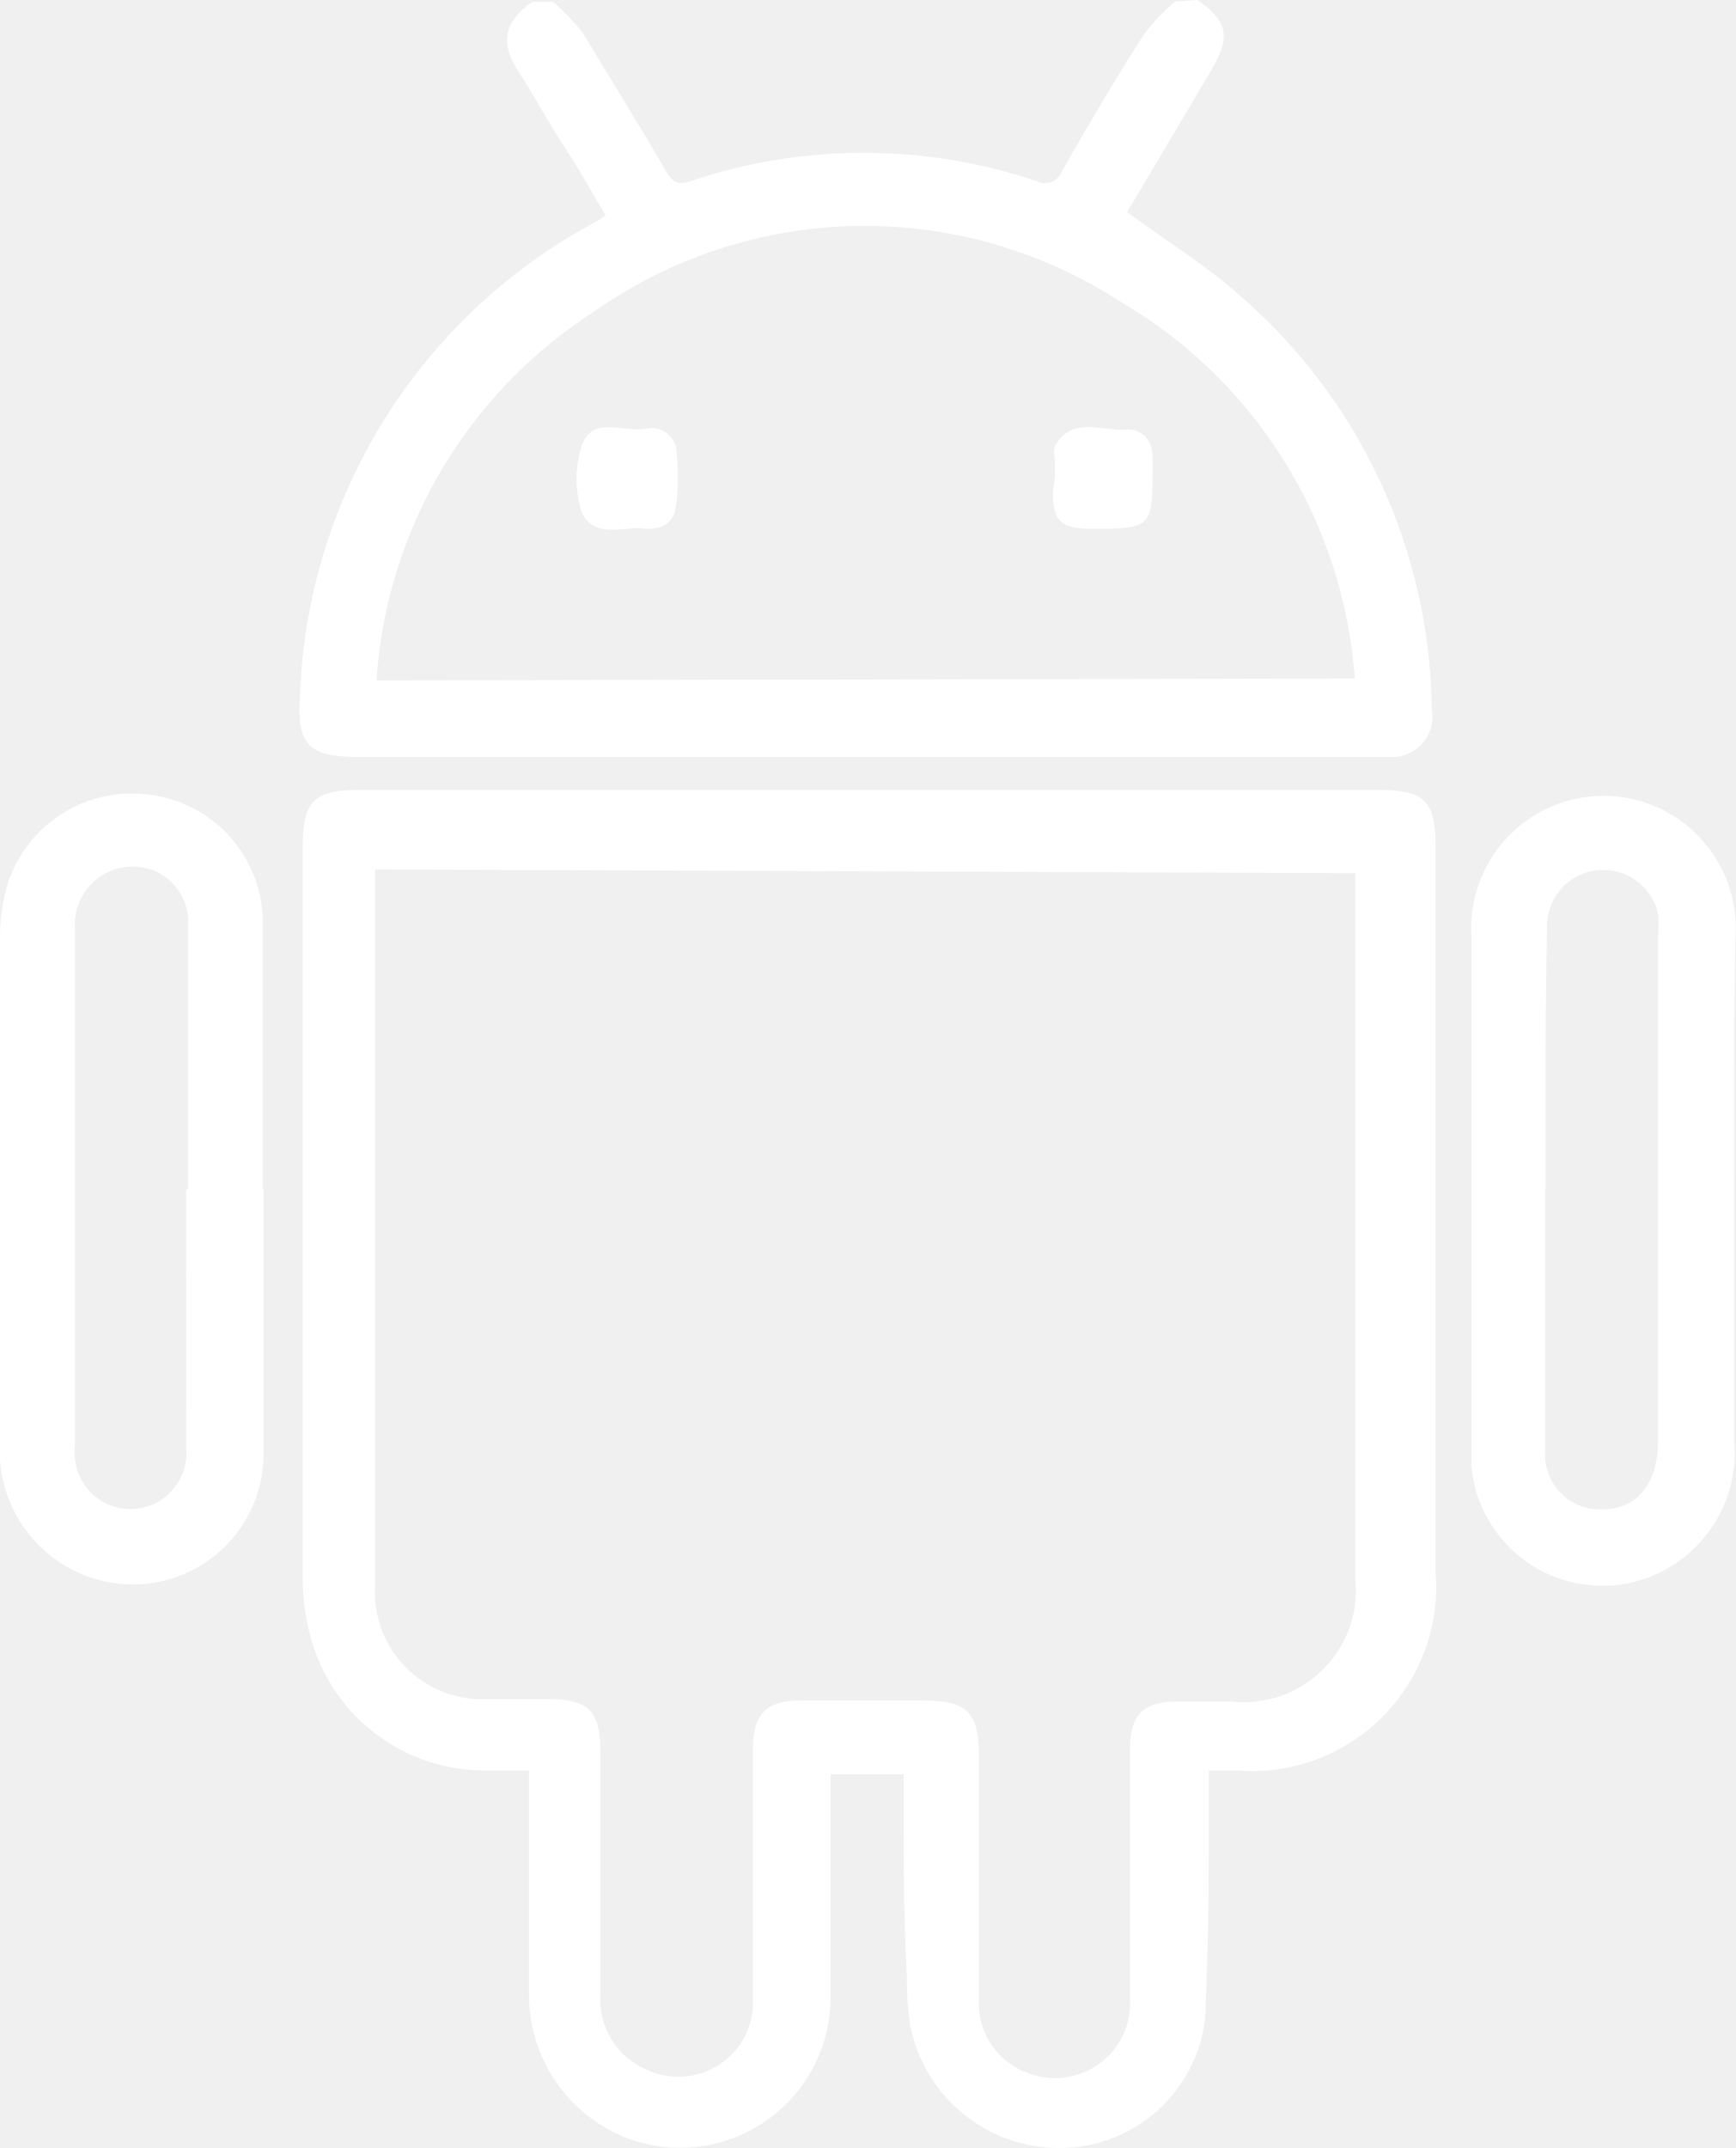
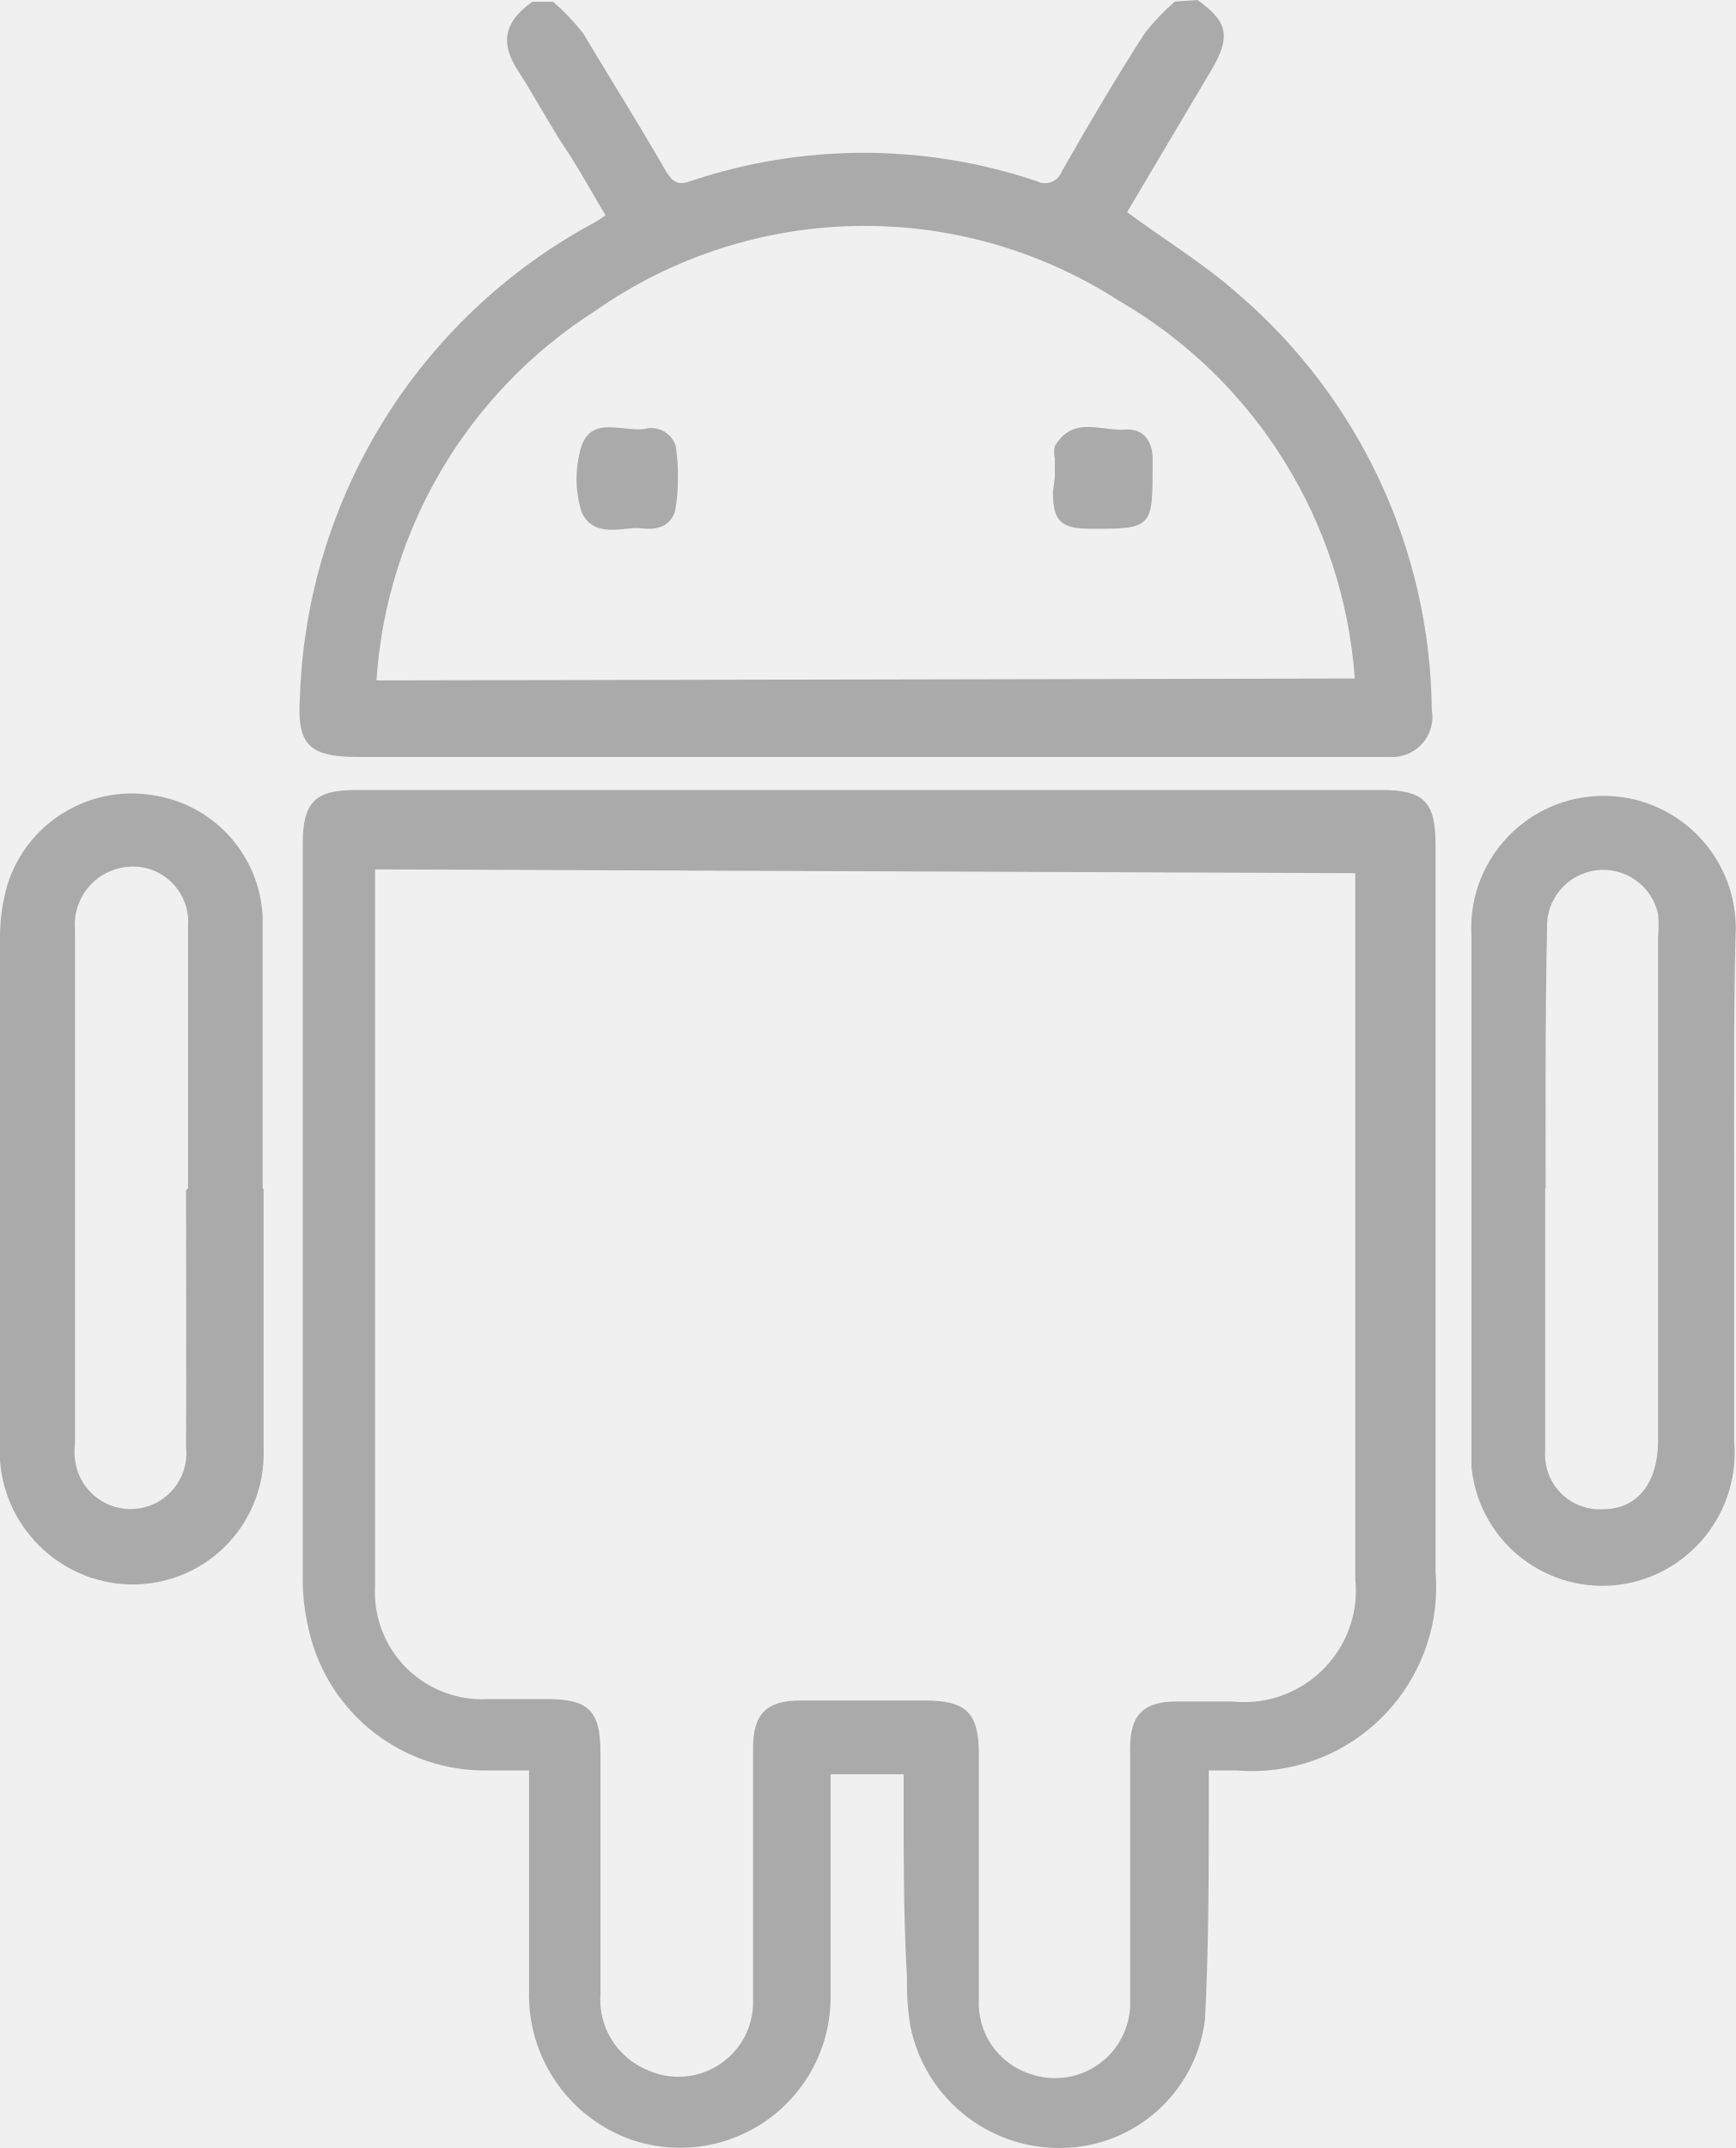
<svg xmlns="http://www.w3.org/2000/svg" viewBox="0 0 356.28 440.86">
  <defs>
-     <style>.cls-1{fill:#fff}</style>
+     <style>.cls-1{fill:#aaa;}</style>
  </defs>
  <g id="android">
-     <path class="cls-1" d="M245.84 0c6.3 4.46 6.88 7.56 2.81 14.45l-17.26 29.09c7.75 5.72 15.9 10.67 22.88 16.88a113.93 113.93 0 0 1 39.67 85.24 8.24 8.24 0 0 1-6.64 9.58 8.33 8.33 0 0 1-2 .12H73.51c-10.18 0-12.61-2.52-11.93-12.51a114.91 114.91 0 0 1 60.13-97 26.09 26.09 0 0 0 2.61-1.65c-2.81-4.65-5.52-9.7-8.34-13.87s-6.3-10.66-9.69-15.9-3.2-9.7 3-14.06h4.27a47.41 47.41 0 0 1 6.11 6.4c5.82 9.7 11.54 18.81 17.07 28.41 1.35 2.23 2.52 2.91 5 2a111.42 111.42 0 0 1 71.08 0 3.69 3.69 0 0 0 5-1.61 3.25 3.25 0 0 0 .18-.43c5.53-9.69 11.25-19.39 17.07-28.41a47.41 47.41 0 0 1 6.11-6.4zm32.29 139.26a97.64 97.64 0 0 0-48.49-77.58 96.39 96.39 0 0 0-107.45 2.13 97.57 97.57 0 0 0-44.9 75.84zM185.52 364.15h-15v45.77A30.91 30.91 0 0 1 129.17 439a31.52 31.52 0 0 1-20.56-30.45v-45.18h-8.53a37 37 0 0 1-36.56-28.32 44.72 44.72 0 0 1-1.36-11.92V173.2c0-8.63 2.52-11.06 11-11.06h210.3c8.83 0 11.25 2.33 11.25 11.25v149.15a37.82 37.82 0 0 1-34.55 40.83 36.58 36.58 0 0 1-6.28 0h-5.72v5.34c0 15.22 0 30.54-.77 45.67a30 30 0 0 1-29.77 26.48 31.15 31.15 0 0 1-30.75-25.12 54.31 54.31 0 0 1-.67-9.7c-.78-13.58-.68-27.83-.68-41.89zM77 178.44v147a22 22 0 0 0 20.68 23.28 22.38 22.38 0 0 0 2.59 0h12c8.63 0 11 2.42 11 11v49.55a15.61 15.61 0 0 0 9.7 15.61 15.32 15.32 0 0 0 21.63-14.45v-51.71c0-7.08 2.91-9.7 9.7-9.7h25.5c8.63 0 11.15 2.52 11.15 11.05v50.33a15.22 15.22 0 0 0 10.48 15.23A15.42 15.42 0 0 0 232 410.21v-51.3c0-7.08 2.81-9.7 9.7-9.7h11.15a23 23 0 0 0 25.38-20.3 23.43 23.43 0 0 0 0-4.81V179.21zM54.11 243.9v53.43A26.85 26.85 0 0 1 24 325a27.44 27.44 0 0 1-24-29.12V192.5a38.7 38.7 0 0 1 1.55-11 26.76 26.76 0 0 1 29.58-18.33 26.47 26.47 0 0 1 22.79 24.92v56zm-15.51 0v-53.83a11.34 11.34 0 0 0-10.44-12.18 11.93 11.93 0 0 0-12.76 13v105.28a12.83 12.83 0 0 0 0 3.39 11.47 11.47 0 1 0 22.79-2.62c.1-17.26 0-35.1 0-52.66zM356 244v51.69a27.33 27.33 0 0 1-20.95 29.09 27 27 0 0 1-32.42-20.31 29.23 29.23 0 0 1-.55-3.35v-109a27.15 27.15 0 1 1 54.21-3.24 25 25 0 0 1 0 3.24c-.39 17.16-.29 34.51-.29 51.88zm-38.79 0v53.92a11.21 11.21 0 0 0 11.93 11.83c7 0 11.25-5.43 11.25-14V192.3a26.91 26.91 0 0 0 0-4.75 11.54 11.54 0 0 0-22.79 3c-.39 17.75-.29 35.59-.29 53.34z" />
-     <path class="cls-1" d="M139.16 98.72a33.23 33.23 0 0 1-.58 6.21c-1.07 3.39-4.07 3.88-7.08 3.49s-9.7 2.33-12.12-3.39a22.78 22.78 0 0 1 0-13.48c2.13-6.21 8.44-2.91 12.9-3.5a5.24 5.24 0 0 1 6.47 3.6.29.29 0 0 1 0 .09 38.82 38.82 0 0 1 .41 6.98zM216.55 98v-3.93a5.37 5.37 0 0 1 0-2.52c3.78-6.4 9.7-2.91 14.93-3.4 3.3 0 5 2.33 5.14 5.63v1.74c0 12.71 0 13.09-12.8 13-6.11 0-7.66-1.65-7.66-7.57z" />
+     <path class="cls-1" d="M245.84,0c6.3,4.46,6.88,7.56,2.81,14.45L231.39,43.54c7.75,5.72,15.9,10.67,22.88,16.88a113.93,113.93,0,0,1,39.67,85.24,8.24,8.24,0,0,1-6.64,9.58,8.33,8.33,0,0,1-2,.12H73.51c-10.18,0-12.61-2.52-11.93-12.51a114.91,114.91,0,0,1,60.13-97,26.09,26.09,0,0,0,2.61-1.65c-2.81-4.65-5.52-9.7-8.34-13.87s-6.3-10.66-9.69-15.9-3.2-9.7,3-14.06h4.27a47.41,47.41,0,0,1,6.11,6.4c5.82,9.7,11.54,18.81,17.07,28.41,1.35,2.23,2.52,2.91,5,2a111.42,111.42,0,0,1,71.08,0,3.69,3.69,0,0,0,5-1.61,3.25,3.25,0,0,0,.18-.43c5.53-9.69,11.25-19.39,17.07-28.41a47.41,47.41,0,0,1,6.11-6.4Zm32.29,139.26a97.64,97.64,0,0,0-48.49-77.58,96.39,96.39,0,0,0-107.45,2.13,97.57,97.57,0,0,0-44.9,75.84Z" />
+     <path class="cls-1" d="M185.52,364.15h-15v45.77A30.91,30.91,0,0,1,129.17,439a31.52,31.52,0,0,1-20.56-30.45V363.37h-8.53a37,37,0,0,1-36.56-28.32,44.72,44.72,0,0,1-1.36-11.92V173.2c0-8.63,2.52-11.06,11-11.06H283.46c8.83,0,11.25,2.33,11.25,11.25V322.54a37.82,37.82,0,0,1-34.55,40.83,36.58,36.58,0,0,1-6.28,0h-5.72v5.34c0,15.22,0,30.54-.77,45.67a30,30,0,0,1-29.77,26.48,31.15,31.15,0,0,1-30.75-25.12,54.31,54.31,0,0,1-.67-9.7C185.42,392.46,185.52,378.21,185.52,364.15ZM77,178.44v147a22,22,0,0,0,20.68,23.28,22.38,22.38,0,0,0,2.59,0h12c8.63,0,11,2.42,11,11v49.55a15.61,15.61,0,0,0,9.7,15.61,15.32,15.32,0,0,0,21.63-14.45V358.72c0-7.08,2.91-9.7,9.7-9.7h25.5c8.63,0,11.15,2.52,11.15,11.05V410.4a15.22,15.22,0,0,0,10.48,15.23A15.42,15.42,0,0,0,232,410.21v-51.3c0-7.08,2.81-9.7,9.7-9.7h11.15a23,23,0,0,0,25.38-20.3,23.43,23.43,0,0,0,0-4.81V179.21Z" />
+     <path class="cls-1" d="M54.11,243.9v53.43A26.85,26.85,0,0,1,24,325,27.44,27.44,0,0,1,0,295.88V192.5a38.7,38.7,0,0,1,1.55-11,26.76,26.76,0,0,1,29.58-18.33,26.47,26.47,0,0,1,22.79,24.92v56Zm-15.51,0V190.07a11.34,11.34,0,0,0-10.44-12.18,11.93,11.93,0,0,0-12.76,13c0,.05,0,.1,0,.15V296.17a12.83,12.83,0,0,0,0,3.39,11.47,11.47,0,1,0,22.79-2.62c.1-17.26,0-35.1,0-52.66Z" />
+     <path class="cls-1" d="M356,244v51.69a27.33,27.33,0,0,1-20.95,29.09,27,27,0,0,1-32.42-20.31,29.23,29.23,0,0,1-.55-3.35v-109a27.15,27.15,0,1,1,54.21-3.24,25,25,0,0,1,0,3.24C355.9,209.28,356,226.63,356,244Zm-38.79,0v53.92a11.21,11.21,0,0,0,11.93,11.83c7,0,11.25-5.43,11.25-14V192.3a26.91,26.91,0,0,0,0-4.75,11.54,11.54,0,0,0-22.79,3c-.39,17.75-.29,35.59-.29,53.34Z" />
+     <path class="cls-1" d="M139.16,98.72a33.23,33.23,0,0,1-.58,6.21c-1.07,3.39-4.07,3.88-7.08,3.49s-9.7,2.33-12.12-3.39a22.78,22.78,0,0,1,0-13.48c2.13-6.21,8.44-2.91,12.9-3.5a5.24,5.24,0,0,1,6.47,3.6.29.29,0,0,1,0,.09A38.82,38.82,0,0,1,139.16,98.72Z" />
+     <path class="cls-1" d="M216.55,98V94.07a5.37,5.37,0,0,1,0-2.52c3.78-6.4,9.7-2.91,14.93-3.4,3.3,0,5,2.33,5.14,5.63v1.74c0,12.71,0,13.09-12.8,13-6.11,0-7.66-1.65-7.66-7.57Z" />
  </g>
</svg>
